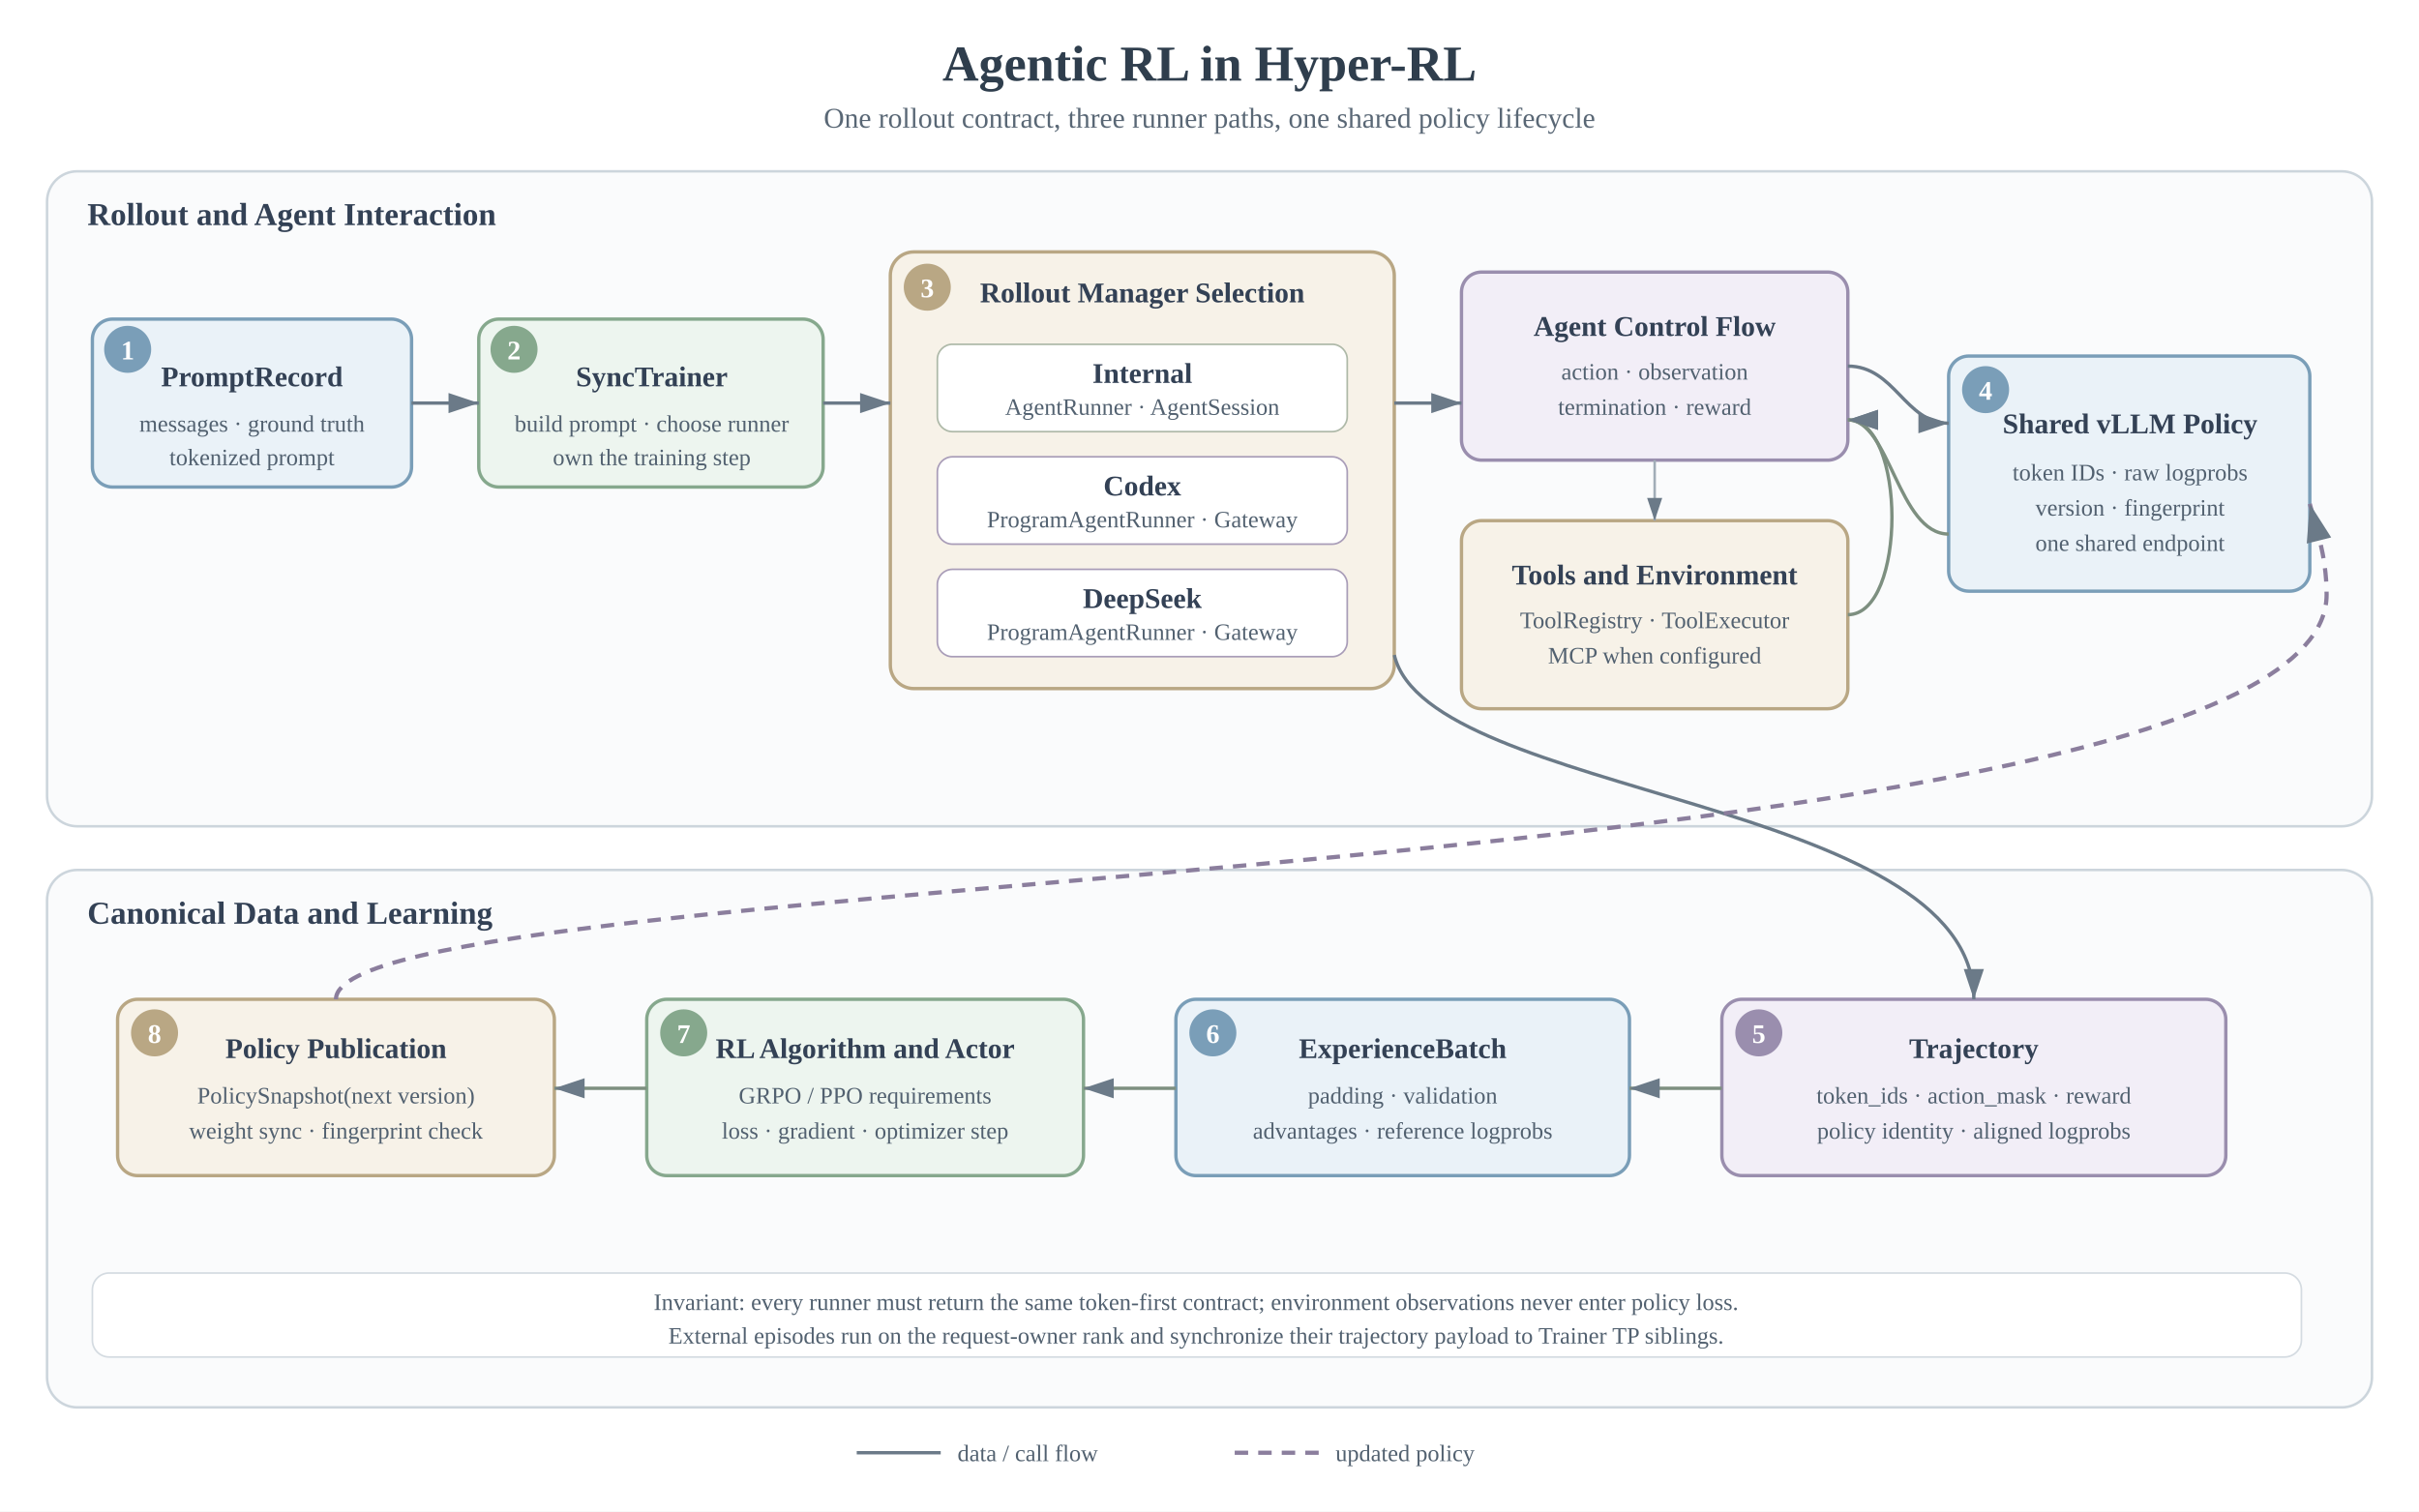
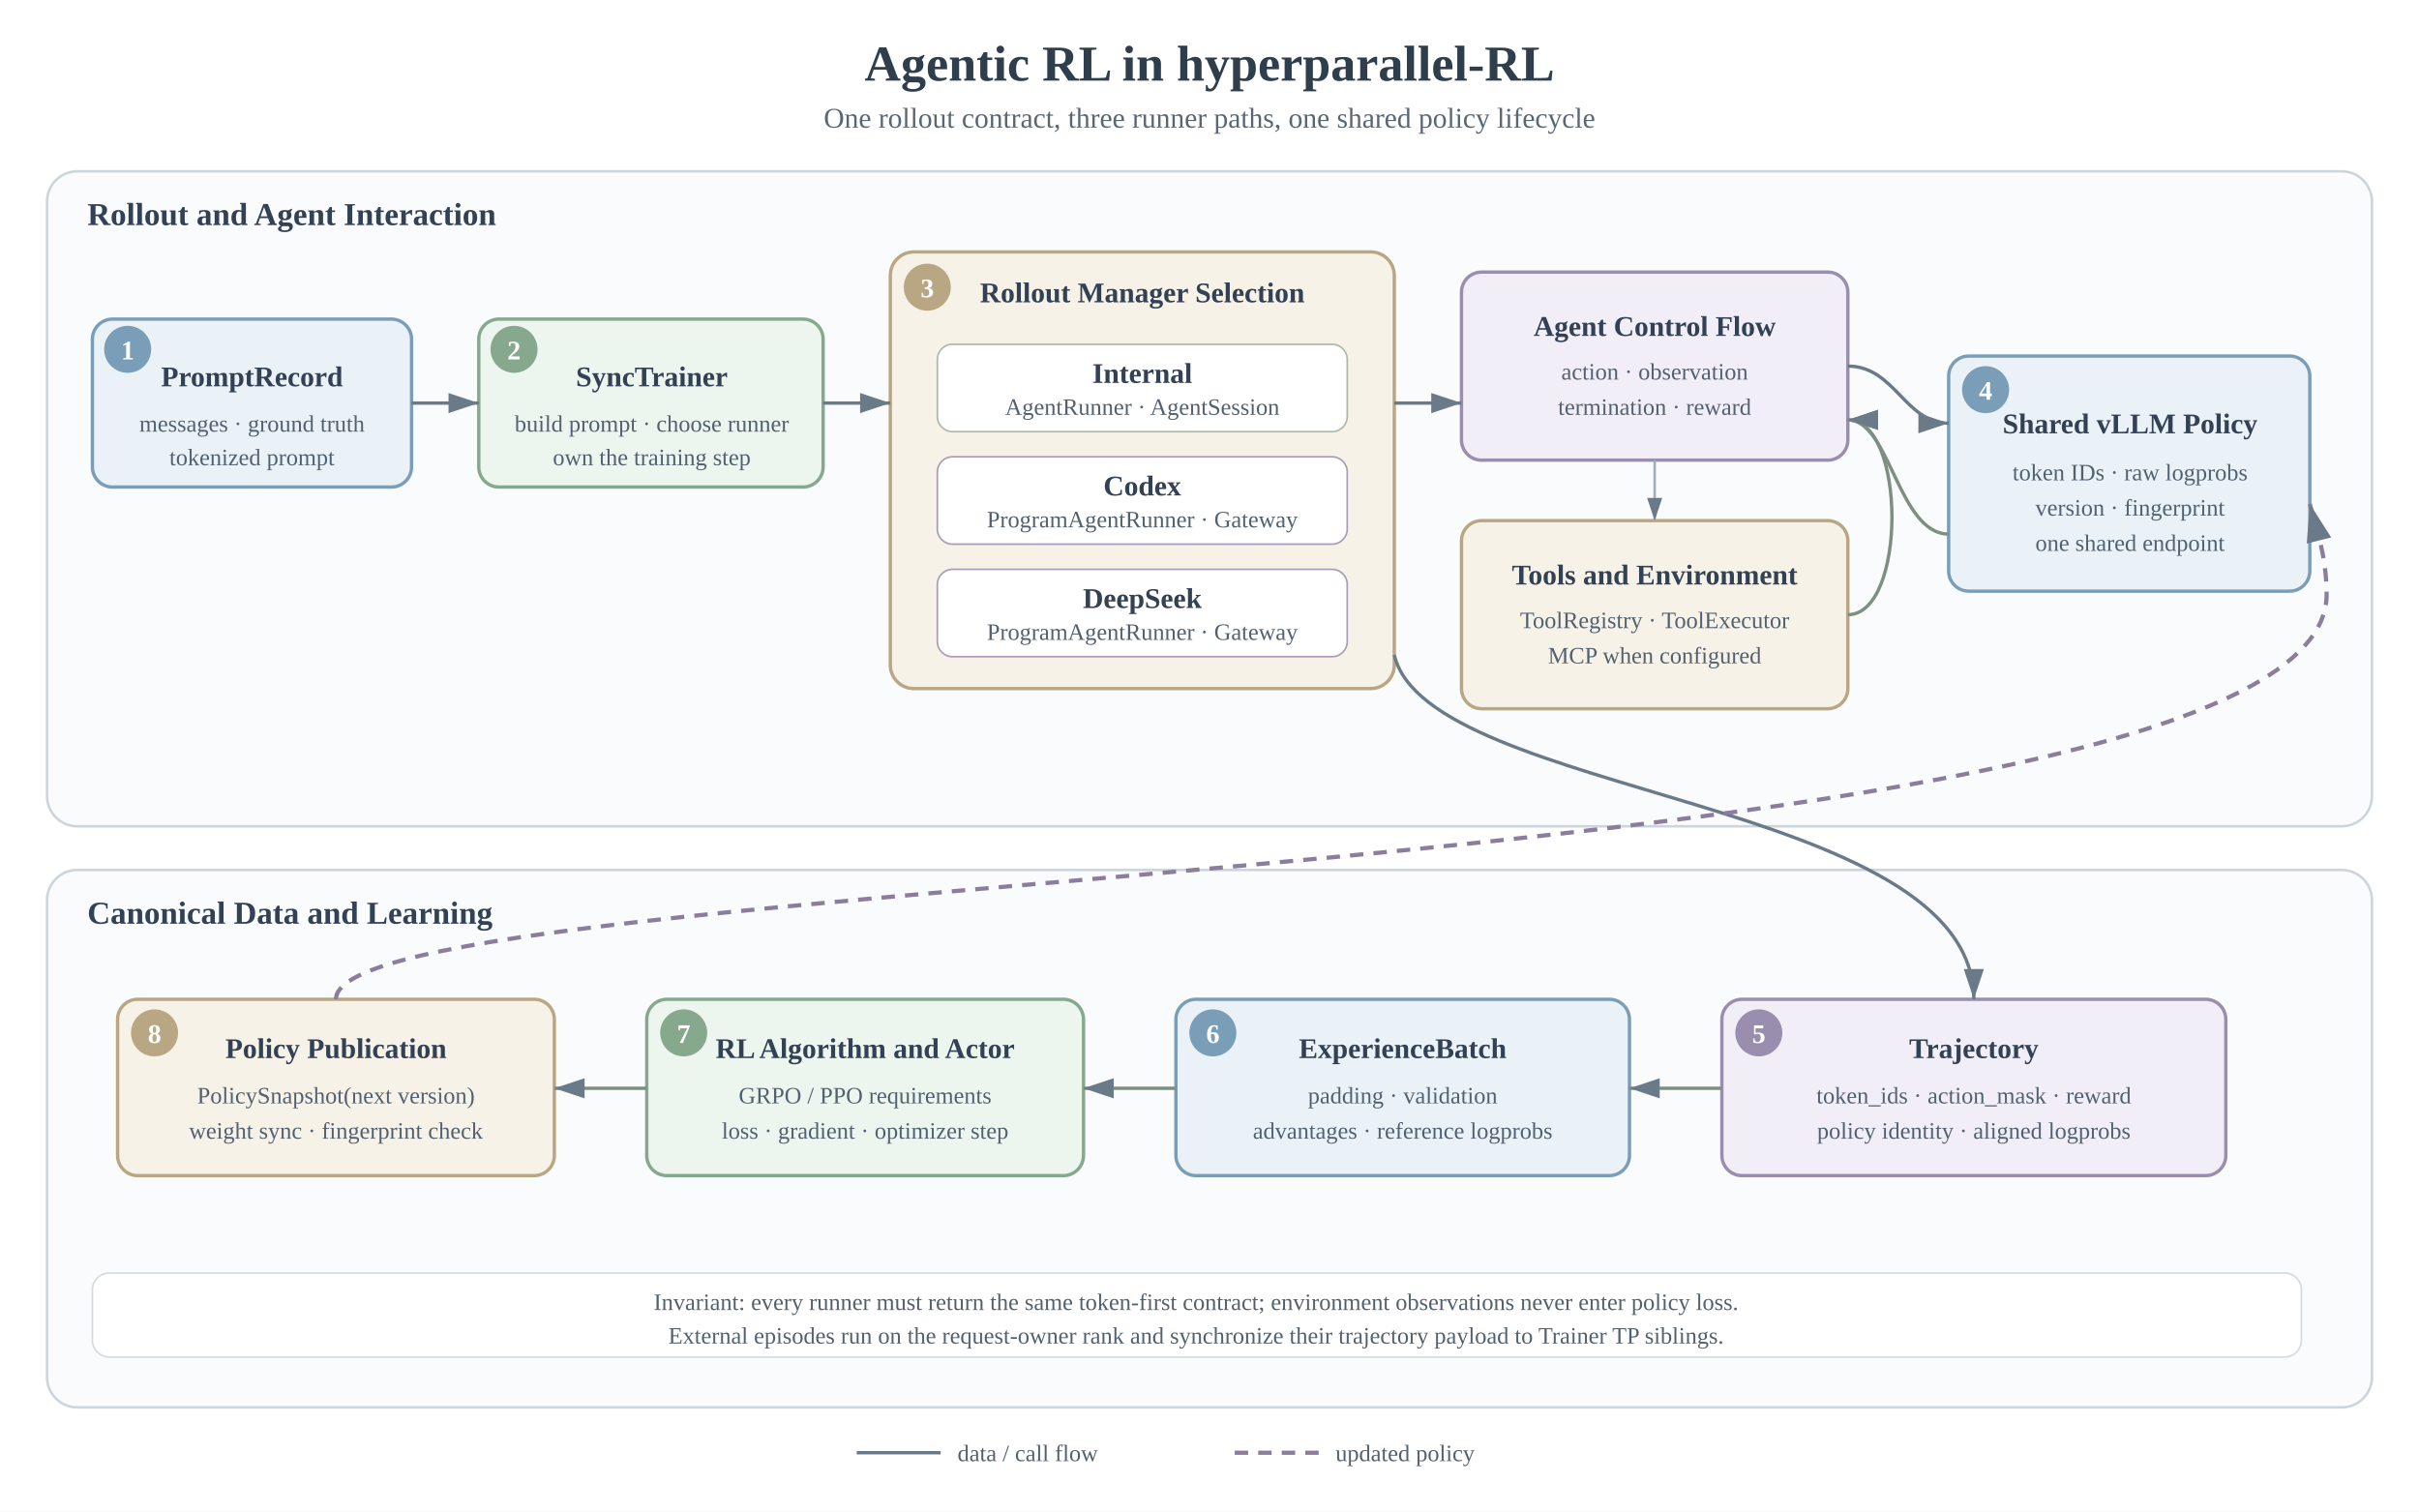
<svg xmlns="http://www.w3.org/2000/svg" width="1440" height="900" viewBox="0 0 1440 900" role="img" aria-labelledby="title description">
  <defs>
    <marker id="arrow" markerWidth="10" markerHeight="10" refX="9" refY="3" orient="auto" markerUnits="strokeWidth">
      <path d="M0,0 L0,6 L9,3 z" fill="#6B7A88" />
    </marker>
    <style>
      .canvas { fill: #FFFFFF; }
      .title { font: 700 30px "Times New Roman", serif; fill: #2F3E4D; }
      .subtitle { font: 400 17px "Times New Roman", serif; fill: #596775; }
      .section { font: 700 19px "Times New Roman", serif; fill: #334155; }
      .label { font: 700 17px "Times New Roman", serif; fill: #334155; }
      .detail { font: 400 14px "Times New Roman", serif; fill: #526170; }
      .step { font: 700 16px "Times New Roman", serif; fill: #FFFFFF; }
      .line { fill: none; stroke: #6B7A88; stroke-width: 2; marker-end: url(#arrow); }
      .return { fill: none; stroke: #7D8F80; stroke-width: 2; marker-end: url(#arrow); }
      .update { fill: none; stroke: #8B7E9D; stroke-width: 2.5; stroke-dasharray: 8 6; marker-end: url(#arrow); }
      .soft-line { fill: none; stroke: #A1ADB7; stroke-width: 1.5; marker-end: url(#arrow); }
    </style>
  </defs>
  <rect class="canvas" width="1440" height="900" />
-   <text class="title" x="720" y="48" text-anchor="middle">Agentic RL in Hyper-RL</text>
+   <text class="title" x="720" y="48" text-anchor="middle">Agentic RL in hyperparallel-RL</text>
  <text class="subtitle" x="720" y="76" text-anchor="middle">
    One rollout contract, three runner paths, one shared policy lifecycle
  </text>
  <rect x="28" y="102" width="1384" height="390" rx="18" fill="#FAFBFC" stroke="#CCD5DC" stroke-width="1.5" />
  <text class="section" x="52" y="134">Rollout and Agent Interaction</text>
  <rect x="55" y="190" width="190" height="100" rx="12" fill="#EAF2F8" stroke="#7A9EB8" stroke-width="2" />
  <circle cx="76" cy="208" r="14" fill="#7A9EB8" />
  <text class="step" x="76" y="214" text-anchor="middle">1</text>
  <text class="label" x="150" y="230" text-anchor="middle">PromptRecord</text>
  <text class="detail" x="150" y="257" text-anchor="middle">messages · ground truth</text>
  <text class="detail" x="150" y="277" text-anchor="middle">tokenized prompt</text>
  <rect x="285" y="190" width="205" height="100" rx="12" fill="#EDF5EF" stroke="#86A88D" stroke-width="2" />
  <circle cx="306" cy="208" r="14" fill="#86A88D" />
  <text class="step" x="306" y="214" text-anchor="middle">2</text>
  <text class="label" x="388" y="230" text-anchor="middle">SyncTrainer</text>
  <text class="detail" x="388" y="257" text-anchor="middle">build prompt · choose runner</text>
  <text class="detail" x="388" y="277" text-anchor="middle">own the training step</text>
  <rect x="530" y="150" width="300" height="260" rx="14" fill="#F7F2E8" stroke="#B9A784" stroke-width="2" />
  <circle cx="552" cy="171" r="14" fill="#B9A784" />
  <text class="step" x="552" y="177" text-anchor="middle">3</text>
  <text class="label" x="680" y="180" text-anchor="middle">Rollout Manager Selection</text>
  <rect x="558" y="205" width="244" height="52" rx="9" fill="#FFFFFF" stroke="#AEB9A8" />
  <text class="label" x="680" y="228" text-anchor="middle">Internal</text>
  <text class="detail" x="680" y="247" text-anchor="middle">AgentRunner · AgentSession</text>
  <rect x="558" y="272" width="244" height="52" rx="9" fill="#FFFFFF" stroke="#A99DB8" />
  <text class="label" x="680" y="295" text-anchor="middle">Codex</text>
  <text class="detail" x="680" y="314" text-anchor="middle">ProgramAgentRunner · Gateway</text>
  <rect x="558" y="339" width="244" height="52" rx="9" fill="#FFFFFF" stroke="#A99DB8" />
  <text class="label" x="680" y="362" text-anchor="middle">DeepSeek</text>
  <text class="detail" x="680" y="381" text-anchor="middle">ProgramAgentRunner · Gateway</text>
  <rect x="870" y="162" width="230" height="112" rx="12" fill="#F2EEF7" stroke="#9A8EAE" stroke-width="2" />
  <text class="label" x="985" y="200" text-anchor="middle">Agent Control Flow</text>
  <text class="detail" x="985" y="226" text-anchor="middle">action · observation</text>
  <text class="detail" x="985" y="247" text-anchor="middle">termination · reward</text>
  <rect x="870" y="310" width="230" height="112" rx="12" fill="#F7F2E8" stroke="#B9A784" stroke-width="2" />
  <text class="label" x="985" y="348" text-anchor="middle">Tools and Environment</text>
  <text class="detail" x="985" y="374" text-anchor="middle">ToolRegistry · ToolExecutor</text>
  <text class="detail" x="985" y="395" text-anchor="middle">MCP when configured</text>
  <rect x="1160" y="212" width="215" height="140" rx="12" fill="#EAF2F8" stroke="#7A9EB8" stroke-width="2" />
  <circle cx="1182" cy="232" r="14" fill="#7A9EB8" />
  <text class="step" x="1182" y="238" text-anchor="middle">4</text>
  <text class="label" x="1268" y="258" text-anchor="middle">Shared vLLM Policy</text>
  <text class="detail" x="1268" y="286" text-anchor="middle">token IDs · raw logprobs</text>
  <text class="detail" x="1268" y="307" text-anchor="middle">version · fingerprint</text>
  <text class="detail" x="1268" y="328" text-anchor="middle">one shared endpoint</text>
  <path class="line" d="M245 240 H285" />
  <path class="line" d="M490 240 H530" />
  <path class="line" d="M830 240 H870" />
  <path class="line" d="M1100 218 C1128 218 1134 252 1160 252" />
  <path class="return" d="M1160 318 C1130 318 1125 250 1100 250" />
  <path class="soft-line" d="M985 274 V310" />
  <path class="return" d="M1100 366 C1135 366 1135 250 1100 250" />
  <rect x="28" y="518" width="1384" height="320" rx="18" fill="#FAFBFC" stroke="#CCD5DC" stroke-width="1.5" />
  <text class="section" x="52" y="550">Canonical Data and Learning</text>
  <rect x="1025" y="595" width="300" height="105" rx="12" fill="#F2EEF7" stroke="#9A8EAE" stroke-width="2" />
  <circle cx="1047" cy="615" r="14" fill="#9A8EAE" />
  <text class="step" x="1047" y="621" text-anchor="middle">5</text>
  <text class="label" x="1175" y="630" text-anchor="middle">Trajectory</text>
  <text class="detail" x="1175" y="657" text-anchor="middle">token_ids · action_mask · reward</text>
  <text class="detail" x="1175" y="678" text-anchor="middle">policy identity · aligned logprobs</text>
  <rect x="700" y="595" width="270" height="105" rx="12" fill="#EAF2F8" stroke="#7A9EB8" stroke-width="2" />
  <circle cx="722" cy="615" r="14" fill="#7A9EB8" />
  <text class="step" x="722" y="621" text-anchor="middle">6</text>
  <text class="label" x="835" y="630" text-anchor="middle">ExperienceBatch</text>
  <text class="detail" x="835" y="657" text-anchor="middle">padding · validation</text>
  <text class="detail" x="835" y="678" text-anchor="middle">advantages · reference logprobs</text>
  <rect x="385" y="595" width="260" height="105" rx="12" fill="#EDF5EF" stroke="#86A88D" stroke-width="2" />
  <circle cx="407" cy="615" r="14" fill="#86A88D" />
  <text class="step" x="407" y="621" text-anchor="middle">7</text>
  <text class="label" x="515" y="630" text-anchor="middle">RL Algorithm and Actor</text>
  <text class="detail" x="515" y="657" text-anchor="middle">GRPO / PPO requirements</text>
  <text class="detail" x="515" y="678" text-anchor="middle">loss · gradient · optimizer step</text>
  <rect x="70" y="595" width="260" height="105" rx="12" fill="#F7F2E8" stroke="#B9A784" stroke-width="2" />
  <circle cx="92" cy="615" r="14" fill="#B9A784" />
  <text class="step" x="92" y="621" text-anchor="middle">8</text>
  <text class="label" x="200" y="630" text-anchor="middle">Policy Publication</text>
  <text class="detail" x="200" y="657" text-anchor="middle">PolicySnapshot(next version)</text>
  <text class="detail" x="200" y="678" text-anchor="middle">weight sync · fingerprint check</text>
  <path class="return" d="M1025 648 H970" />
  <path class="return" d="M700 648 H645" />
  <path class="return" d="M385 648 H330" />
  <path class="line" d="M830 390 C850 475 1175 475 1175 595" />
  <path class="update" d="M200 595 C200 515 1385 530 1385 354 C1385 330 1378 312 1375 300" />
  <rect x="55" y="758" width="1315" height="50" rx="10" fill="#FFFFFF" stroke="#D4DBE1" />
  <text class="detail" x="712" y="780" text-anchor="middle">
    Invariant: every runner must return the same token-first contract; environment observations never enter policy loss.
  </text>
  <text class="detail" x="712" y="800" text-anchor="middle">
    External episodes run on the request-owner rank and synchronize their trajectory payload to Trainer TP siblings.
  </text>
  <line x1="510" y1="865" x2="560" y2="865" stroke="#6B7A88" stroke-width="2" />
  <text class="detail" x="570" y="870">data / call flow</text>
  <line x1="735" y1="865" x2="785" y2="865" stroke="#8B7E9D" stroke-width="2.5" stroke-dasharray="8 6" />
  <text class="detail" x="795" y="870">updated policy</text>
</svg>
